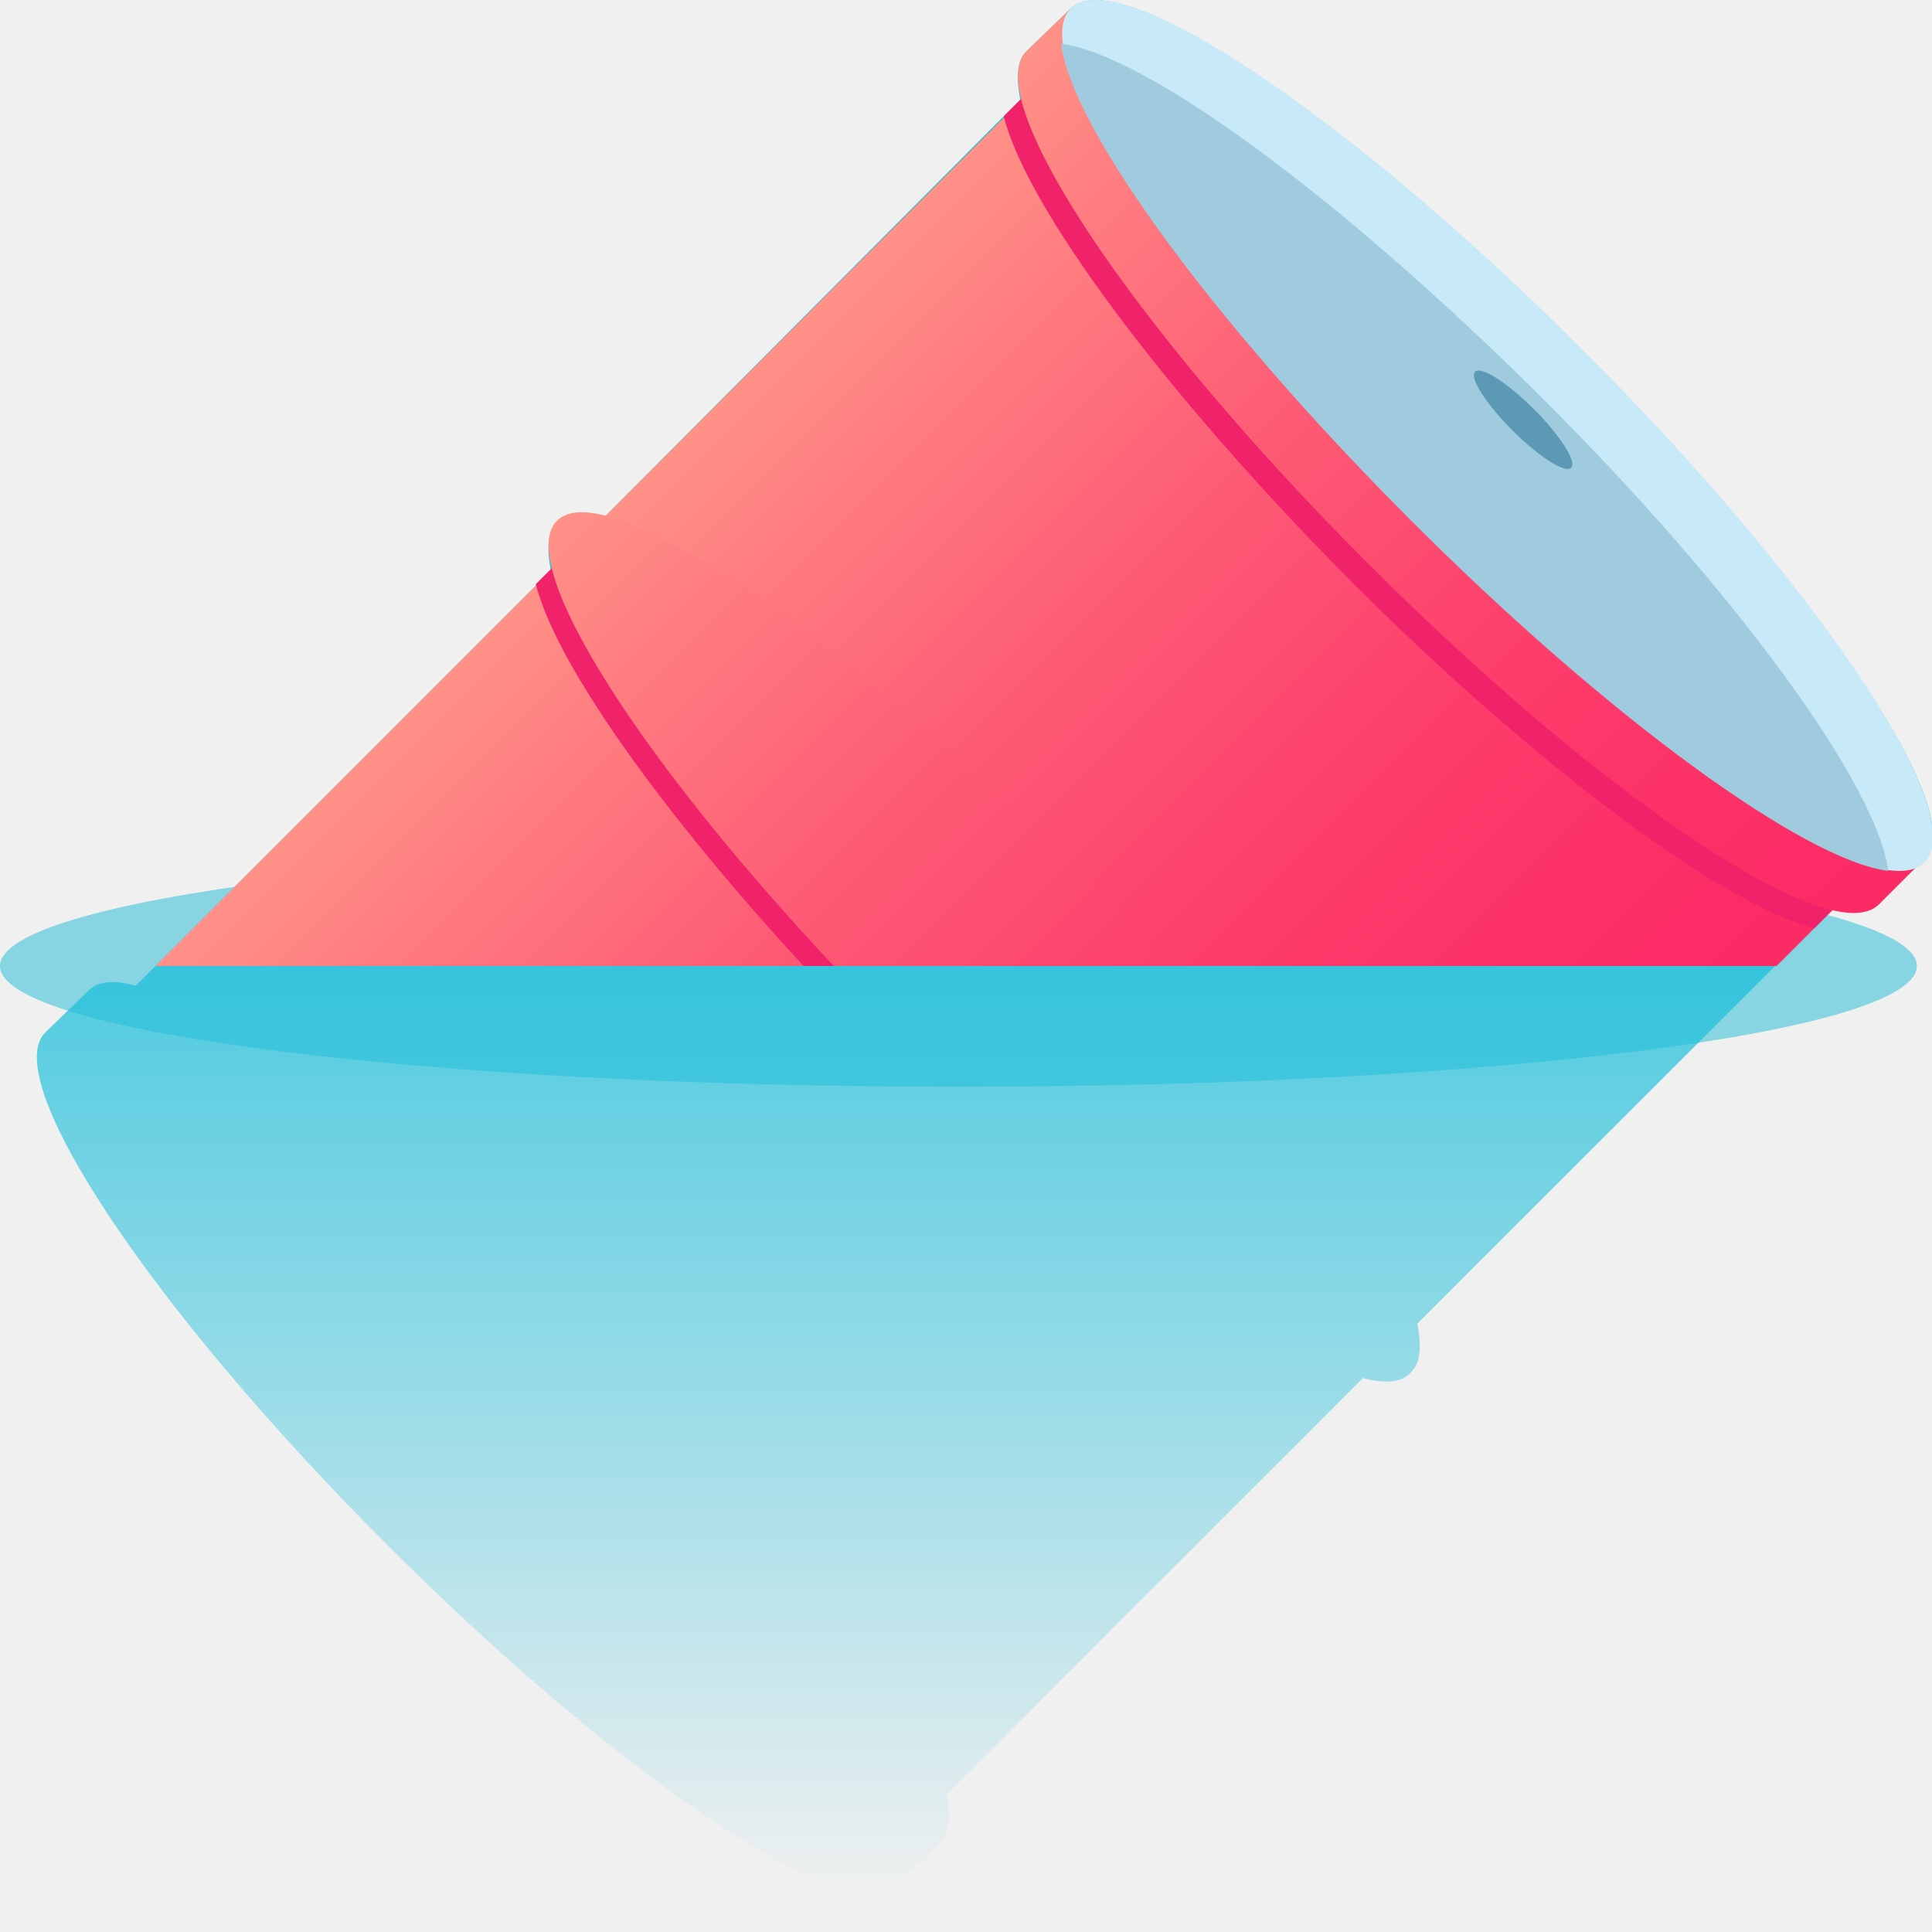
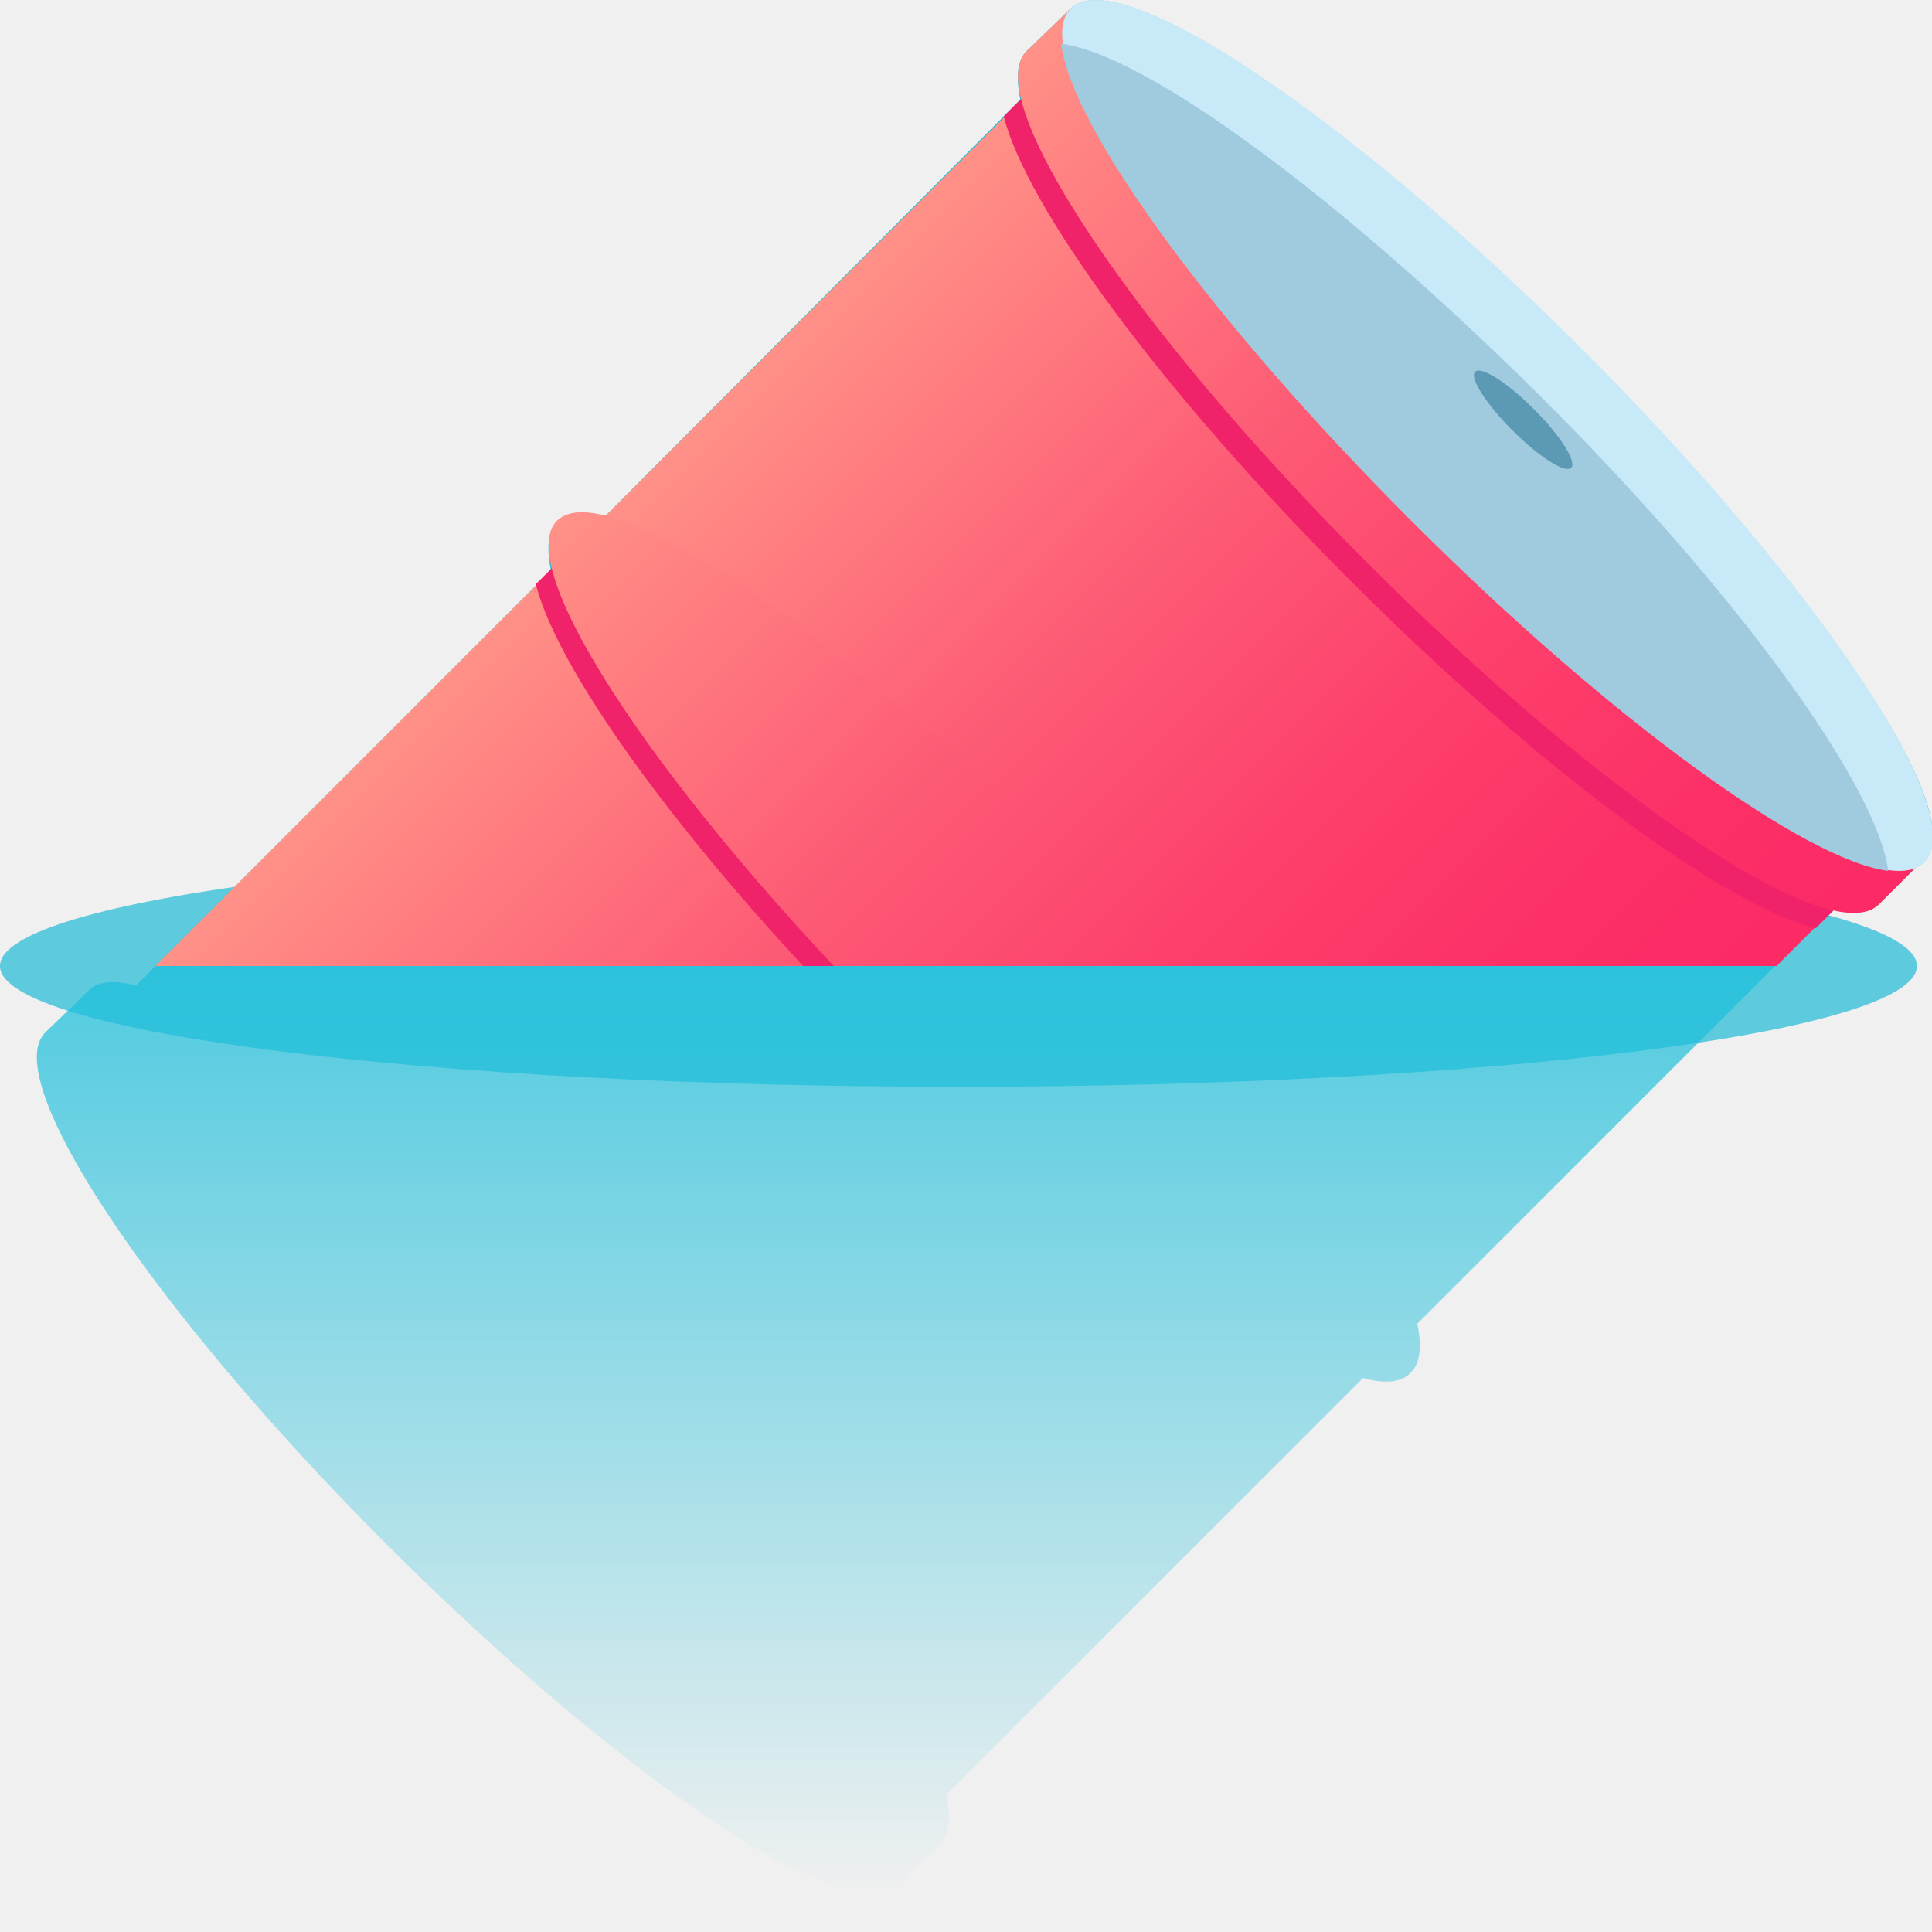
- <svg xmlns="http://www.w3.org/2000/svg" xmlns:xlink="http://www.w3.org/1999/xlink" version="1.1" id="Layer_1" x="0px" y="0px" viewBox="0 0 128 128" style="enable-background:new 0 0 128 128;" xml:space="preserve">
+ <svg xmlns="http://www.w3.org/2000/svg" xmlns:xlink="http://www.w3.org/1999/xlink" version="1.1" x="0px" y="0px" viewBox="0 0 128 128" style="enable-background:new 0 0 128 128;" xml:space="preserve">
  <style type="text/css">
- 	.st0{opacity:0.5;fill:#1EB9D4;}
- 	.st1{fill:url(#SVGID_1_);}
- 	.st2{clip-path:url(#SVGID_3_);}
- 	.st3{fill:url(#SVGID_4_);}
- 	.st4{fill:#F02269;}
- 	.st5{fill:url(#SVGID_5_);}
+ 	.st0{fill:url(#SVGID_1_);}
+ 	.st1{opacity:0.7;fill:#1EB9D4;}
+ 	.st2{fill:url(#SVGID_2_);}
+ 	.st3{clip-path:url(#SVGID_4_);}
+ 	.st4{fill:url(#SVGID_5_);}
+ 	.st5{fill:#F02269;}
	.st6{fill:url(#SVGID_6_);}
- 	.st7{fill:#C8E9F7;}
- 	.st8{fill:#A0CBDE;}
- 	.st9{fill:url(#SVGID_7_);}
+ 	.st7{fill:url(#SVGID_7_);}
+ 	.st8{fill:#C8E9F7;}
+ 	.st9{fill:#A0CBDE;}
	.st10{fill:url(#SVGID_8_);}
- 	.st11{fill:#5B99B5;}
- 	.st12{fill:url(#SVGID_9_);}
- 	.st13{clip-path:url(#SVGID_11_);}
- 	.st14{fill:url(#SVGID_12_);}
- 	.st15{fill:url(#SVGID_13_);}
- 	.st16{fill:url(#SVGID_14_);}
- 	.st17{fill:url(#SVGID_15_);}
- 	.st18{fill:#FFFFFF;}
- 	.st19{fill:url(#SVGID_16_);}
+ 	.st11{fill:url(#SVGID_9_);}
+ 	.st12{fill:#5B99B5;}
+ 	.st13{opacity:0.7;fill:#1EB9D4;enable-background:new    ;}
+ 	.st14{fill:url(#SVGID_10_);}
+ 	.st15{clip-path:url(#SVGID_12_);}
+ 	.st16{fill:#05996D;}
+ 	.st17{fill:url(#SVGID_13_);}
+ 	.st18{fill:url(#SVGID_14_);}
+ 	.st19{clip-path:url(#SVGID_16_);}
	.st20{fill:url(#SVGID_17_);}
- 	.st21{fill:#1EDB5D;}
- 	.st22{fill:none;}
- 	.st23{fill:url(#SVGID_18_);}
- 	.st24{clip-path:url(#SVGID_20_);}
- 	.st25{fill:#05996D;}
+ 	.st21{fill:url(#SVGID_18_);}
+ 	.st22{fill:url(#SVGID_19_);}
+ 	.st23{fill:url(#SVGID_20_);}
+ 	.st24{fill:#FFFFFF;}
+ 	.st25{fill:url(#SVGID_21_);}
+ 	.st26{fill:url(#SVGID_22_);}
+ 	.st27{fill:#1EDB5D;}
+ 	.st28{fill:none;}
+ 	.st29{display:none;}
+ 	.st30{display:inline;}
+ 	.st31{font-family:'MyriadPro-Regular';}
+ 	.st32{font-size:12px;}
</style>
-   <g>
-     <ellipse class="st0" cx="63.5" cy="64" rx="63.5" ry="8" />
-     <linearGradient id="SVGID_1_" gradientUnits="userSpaceOnUse" x1="65.209" y1="125.582" x2="65.209" y2="-3.292371e-10">
-       <stop offset="0" style="stop-color:#1EBFDB;stop-opacity:0" />
-       <stop offset="0.639" style="stop-color:#1EBFDB" />
-     </linearGradient>
-     <path class="st1" d="M104.8,23.2C89.2,7.6,74-2.6,70.9,0.6L68,3.4c-0.6,0.6-0.7,1.7-0.4,3.2L40.1,34.2c-1.5-0.4-2.6-0.3-3.2,0.4   c-0.6,0.6-0.7,1.7-0.4,3.2L9,65.3c-1.5-0.4-2.6-0.3-3.2,0.4L3,68.4c-3.1,3.1,7,18.3,22.6,33.9s30.8,25.8,33.9,22.6l2.8-2.8   c0.6-0.6,0.7-1.7,0.4-3.2l27.6-27.6c1.5,0.4,2.6,0.3,3.2-0.4c0.6-0.6,0.7-1.7,0.4-3.2l27.6-27.6c1.5,0.4,2.6,0.3,3.2-0.4l2.8-2.8   C130.6,54,120.4,38.8,104.8,23.2z" />
+   <g id="Layer_1">
    <g>
-       <defs>
-         <rect id="SVGID_2_" x="0" y="0" width="128" height="64" />
-       </defs>
-       <clipPath id="SVGID_3_">
-         <use xlink:href="#SVGID_2_" style="overflow:visible;" />
-       </clipPath>
-       <g class="st2">
-         <linearGradient id="SVGID_4_" gradientUnits="userSpaceOnUse" x1="253.923" y1="756.544" x2="329.923" y2="756.544" gradientTransform="matrix(0.7071 0.7071 -0.7071 0.7071 393.746 -678.587)">
-           <stop offset="0" style="stop-color:#FF9187" />
-           <stop offset="0.102" style="stop-color:#FF8182" />
-           <stop offset="0.368" style="stop-color:#FD5B75" />
-           <stop offset="0.615" style="stop-color:#FD406C" />
-           <stop offset="0.833" style="stop-color:#FC3067" />
-           <stop offset="1" style="stop-color:#FC2A65" />
-         </linearGradient>
-         <polygon class="st3" points="58.1,123.6 4.4,69.9 72.3,2 126,55.7    " />
-         <path class="st4" d="M39,35.2l-3.5,3.5c1.5,6,10.5,18.2,23,30.8C71,82,83.3,91,89.2,92.5l3.5-3.5c-1.5-6-10.5-18.2-23-30.8     S45,36.7,39,35.2" />
-         <path class="st4" d="M70,4.2l-3.5,3.5c1.5,6,10.5,18.2,23,30.8C102,51,114.3,60,120.2,61.5l3.5-3.5c-0.6-2.3-2.2-5.4-4.6-9.1     l-40-40C75.4,6.4,72.3,4.8,70,4.2" />
-         <linearGradient id="SVGID_5_" gradientUnits="userSpaceOnUse" x1="251.923" y1="756.544" x2="331.923" y2="756.544" gradientTransform="matrix(0.7071 0.7071 -0.7071 0.7071 393.746 -678.587)">
-           <stop offset="0" style="stop-color:#FF9187" />
-           <stop offset="0.102" style="stop-color:#FF8182" />
-           <stop offset="0.368" style="stop-color:#FD5B75" />
-           <stop offset="0.615" style="stop-color:#FD406C" />
-           <stop offset="0.833" style="stop-color:#FC3067" />
-           <stop offset="1" style="stop-color:#FC2A65" />
-         </linearGradient>
-         <path class="st5" d="M93.5,91.1c-3.1,3.1-18.3-7-33.9-22.6S33.8,37.6,36.9,34.5s18.3,7,33.9,22.6S96.6,88,93.5,91.1z" />
-         <linearGradient id="SVGID_6_" gradientUnits="userSpaceOnUse" x1="251.923" y1="714.544" x2="331.923" y2="714.544" gradientTransform="matrix(0.7071 0.7071 -0.7071 0.7071 393.746 -678.587)">
-           <stop offset="0" style="stop-color:#FF9187" />
-           <stop offset="0.102" style="stop-color:#FF8182" />
-           <stop offset="0.368" style="stop-color:#FD5B75" />
-           <stop offset="0.615" style="stop-color:#FD406C" />
-           <stop offset="0.833" style="stop-color:#FC3067" />
-           <stop offset="1" style="stop-color:#FC2A65" />
-         </linearGradient>
-         <path class="st6" d="M68,3.4c-3.1,3.1,7,18.3,22.6,33.9s30.8,25.8,33.9,22.6l2.8-2.8L70.9,0.6L68,3.4z" />
-         <ellipse transform="matrix(0.7071 -0.7071 0.7071 0.7071 8.6403 78.5596)" class="st7" cx="99.2" cy="28.9" rx="8" ry="40" />
-         <path class="st8" d="M93.5,34.5c13.2,13.2,26.1,22.5,31.6,23.2c-0.7-5.6-10-18.5-23.2-31.6S75.9,3.6,70.3,2.9     C71,8.5,80.3,21.3,93.5,34.5z" />
-         <linearGradient id="SVGID_7_" gradientUnits="userSpaceOnUse" x1="251.923" y1="804.544" x2="331.923" y2="804.544" gradientTransform="matrix(0.7071 0.7071 -0.7071 0.7071 393.746 -678.587)">
-           <stop offset="0" style="stop-color:#FF9187" />
-           <stop offset="0.102" style="stop-color:#FF8182" />
-           <stop offset="0.368" style="stop-color:#FD5B75" />
-           <stop offset="0.615" style="stop-color:#FD406C" />
-           <stop offset="0.833" style="stop-color:#FC3067" />
-           <stop offset="1" style="stop-color:#FC2A65" />
-         </linearGradient>
-         <path class="st9" d="M59.6,125c-3.1,3.1-18.3-7-33.9-22.6S-0.1,71.6,3,68.4s18.3,7,33.9,22.6S62.7,121.9,59.6,125z" />
-         <linearGradient id="SVGID_8_" gradientUnits="userSpaceOnUse" x1="251.923" y1="798.544" x2="331.923" y2="798.544" gradientTransform="matrix(0.7071 0.7071 -0.7071 0.7071 393.746 -678.587)">
-           <stop offset="0" style="stop-color:#FF9187" />
-           <stop offset="0.102" style="stop-color:#FF8182" />
-           <stop offset="0.368" style="stop-color:#FD5B75" />
-           <stop offset="0.615" style="stop-color:#FD406C" />
-           <stop offset="0.833" style="stop-color:#FC3067" />
-           <stop offset="1" style="stop-color:#FC2A65" />
-         </linearGradient>
-         <path class="st10" d="M5.8,65.6c3.1-3.1,18.3,7,33.9,22.6s25.8,30.8,22.6,33.9l-2.8,2.8L3,68.4L5.8,65.6z" />
-         <ellipse transform="matrix(0.7071 -0.7071 0.7071 0.7071 9.9081 79.499)" class="st11" cx="100.9" cy="27.8" rx="1" ry="4.5" />
+       <ellipse class="st1" cx="63.5" cy="64" rx="63.5" ry="8" />
+       <linearGradient id="SVGID_1_" gradientUnits="userSpaceOnUse" x1="65.209" y1="125.582" x2="65.209" y2="-3.292371e-10">
+         <stop offset="0" style="stop-color:#1EBFDB;stop-opacity:0" />
+         <stop offset="0.639" style="stop-color:#1EBFDB" />
+       </linearGradient>
+       <path class="st0" d="M104.8,23.2C89.2,7.6,74-2.6,70.9,0.6L68,3.4c-0.6,0.6-0.7,1.7-0.4,3.2L40.1,34.2c-1.5-0.4-2.6-0.3-3.2,0.4    c-0.6,0.6-0.7,1.7-0.4,3.2L9,65.3c-1.5-0.4-2.6-0.3-3.2,0.4L3,68.4c-3.1,3.1,7,18.3,22.6,33.9s30.8,25.8,33.9,22.6l2.8-2.8    c0.6-0.6,0.7-1.7,0.4-3.2l27.6-27.6c1.5,0.4,2.6,0.3,3.2-0.4c0.6-0.6,0.7-1.7,0.4-3.2l27.6-27.6c1.5,0.4,2.6,0.3,3.2-0.4l2.8-2.8    C130.6,54,120.4,38.8,104.8,23.2z" />
+       <g>
+         <defs>
+           <rect id="SVGID_3_" x="0" y="0" width="128" height="64" />
+         </defs>
+         <clipPath id="SVGID_2_">
+           <use xlink:href="#SVGID_3_" style="overflow:visible;" />
+         </clipPath>
+         <g style="clip-path:url(#SVGID_2_);">
+           <linearGradient id="SVGID_4_" gradientUnits="userSpaceOnUse" x1="253.923" y1="756.544" x2="329.923" y2="756.544" gradientTransform="matrix(0.7071 0.7071 -0.7071 0.7071 393.746 -678.587)">
+             <stop offset="0" style="stop-color:#FF9187" />
+             <stop offset="0.102" style="stop-color:#FF8182" />
+             <stop offset="0.368" style="stop-color:#FD5B75" />
+             <stop offset="0.615" style="stop-color:#FD406C" />
+             <stop offset="0.833" style="stop-color:#FC3067" />
+             <stop offset="1" style="stop-color:#FC2A65" />
+           </linearGradient>
+           <polygon style="fill:url(#SVGID_4_);" points="58.1,123.6 4.4,69.9 72.3,2 126,55.7     " />
+           <g>
+             <path class="st5" d="M69.8,58.2C57.3,45.7,45,36.7,39,35.2l-3.5,3.5c1.5,6,10.4,18.2,23,30.8s24.8,21.5,30.8,23l3.5-3.5       C91.3,83,82.3,70.7,69.8,58.2z" />
+             <path class="st5" d="M119.1,48.8l-40-40c-3.7-2.5-6.9-4.1-9.1-4.6l-3.5,3.5c1.5,6,10.4,18.2,23,30.8s24.8,21.5,30.8,23l3.5-3.5       C123.2,55.7,121.6,52.6,119.1,48.8z" />
+           </g>
+           <linearGradient id="SVGID_5_" gradientUnits="userSpaceOnUse" x1="251.923" y1="756.544" x2="331.923" y2="756.544" gradientTransform="matrix(0.7071 0.7071 -0.7071 0.7071 393.746 -678.587)">
+             <stop offset="0" style="stop-color:#FF9187" />
+             <stop offset="0.102" style="stop-color:#FF8182" />
+             <stop offset="0.368" style="stop-color:#FD5B75" />
+             <stop offset="0.615" style="stop-color:#FD406C" />
+             <stop offset="0.833" style="stop-color:#FC3067" />
+             <stop offset="1" style="stop-color:#FC2A65" />
+           </linearGradient>
+           <path class="st4" d="M93.5,91.1c-3.1,3.1-18.3-7-33.9-22.6S33.8,37.6,36.9,34.5s18.3,7,33.9,22.6S96.6,88,93.5,91.1z" />
+           <linearGradient id="SVGID_6_" gradientUnits="userSpaceOnUse" x1="251.923" y1="714.544" x2="331.923" y2="714.544" gradientTransform="matrix(0.7071 0.7071 -0.7071 0.7071 393.746 -678.587)">
+             <stop offset="0" style="stop-color:#FF9187" />
+             <stop offset="0.102" style="stop-color:#FF8182" />
+             <stop offset="0.368" style="stop-color:#FD5B75" />
+             <stop offset="0.615" style="stop-color:#FD406C" />
+             <stop offset="0.833" style="stop-color:#FC3067" />
+             <stop offset="1" style="stop-color:#FC2A65" />
+           </linearGradient>
+           <path class="st6" d="M68,3.4c-3.1,3.1,7,18.3,22.6,33.9s30.8,25.8,33.9,22.6l2.8-2.8L70.9,0.6L68,3.4z" />
+           <ellipse transform="matrix(0.7071 -0.7071 0.7071 0.7071 8.6403 78.5596)" class="st8" cx="99.2" cy="28.9" rx="8" ry="40" />
+           <path class="st9" d="M93.5,34.5c13.2,13.2,26.1,22.5,31.6,23.2c-0.7-5.6-10-18.5-23.2-31.6S75.9,3.6,70.3,2.9      C71,8.5,80.3,21.3,93.5,34.5z" />
+           <linearGradient id="SVGID_7_" gradientUnits="userSpaceOnUse" x1="251.923" y1="804.544" x2="331.923" y2="804.544" gradientTransform="matrix(0.7071 0.7071 -0.7071 0.7071 393.746 -678.587)">
+             <stop offset="0" style="stop-color:#FF9187" />
+             <stop offset="0.102" style="stop-color:#FF8182" />
+             <stop offset="0.368" style="stop-color:#FD5B75" />
+             <stop offset="0.615" style="stop-color:#FD406C" />
+             <stop offset="0.833" style="stop-color:#FC3067" />
+             <stop offset="1" style="stop-color:#FC2A65" />
+           </linearGradient>
+           <path class="st7" d="M59.6,125c-3.1,3.1-18.3-7-33.9-22.6S-0.1,71.6,3,68.4s18.3,7,33.9,22.6S62.7,121.9,59.6,125z" />
+           <linearGradient id="SVGID_8_" gradientUnits="userSpaceOnUse" x1="251.923" y1="798.544" x2="331.923" y2="798.544" gradientTransform="matrix(0.7071 0.7071 -0.7071 0.7071 393.746 -678.587)">
+             <stop offset="0" style="stop-color:#FF9187" />
+             <stop offset="0.102" style="stop-color:#FF8182" />
+             <stop offset="0.368" style="stop-color:#FD5B75" />
+             <stop offset="0.615" style="stop-color:#FD406C" />
+             <stop offset="0.833" style="stop-color:#FC3067" />
+             <stop offset="1" style="stop-color:#FC2A65" />
+           </linearGradient>
+           <path class="st10" d="M5.8,65.6c3.1-3.1,18.3,7,33.9,22.6s25.8,30.8,22.6,33.9l-2.8,2.8L3,68.4L5.8,65.6z" />
+           <ellipse transform="matrix(0.7071 -0.7071 0.7071 0.7071 9.9081 79.499)" class="st12" cx="100.9" cy="27.8" rx="1" ry="4.5" />
+         </g>
      </g>
    </g>
  </g>
+   <g id="nyt_x5F_exporter_x5F_info" class="st29">
+     <text class="st30">
+       <tspan x="0" y="0" class="st31 st32">&lt;nyt_prefs&gt;</tspan>
+       <tspan x="0" y="14.4" class="st31 st32">  &lt;nyt_prefix/&gt;</tspan>
+       <tspan x="0" y="28.8" class="st31 st32">  &lt;nyt_suffix/&gt;</tspan>
+       <tspan x="0" y="43.2" class="st31 st32">  &lt;nyt_base_path&gt;~/Desktop&lt;/nyt_base_path&gt;</tspan>
+       <tspan x="0" y="57.6" class="st31 st32">  &lt;nyt_scaling&gt;100%&lt;/nyt_scaling&gt;</tspan>
+       <tspan x="0" y="72" class="st31 st32">  &lt;nyt_transparency&gt;true&lt;/nyt_transparency&gt;</tspan>
+       <tspan x="0" y="86.4" class="st31 st32">  &lt;nyt_format&gt;PNG 24&lt;/nyt_format&gt;</tspan>
+       <tspan x="0" y="100.8" class="st31 st32">  &lt;nyt_export_code&gt;artboards&lt;/nyt_export_code&gt;</tspan>
+       <tspan x="0" y="115.2" class="st31 st32">&lt;/nyt_prefs&gt;</tspan>
+     </text>
+   </g>
</svg>
